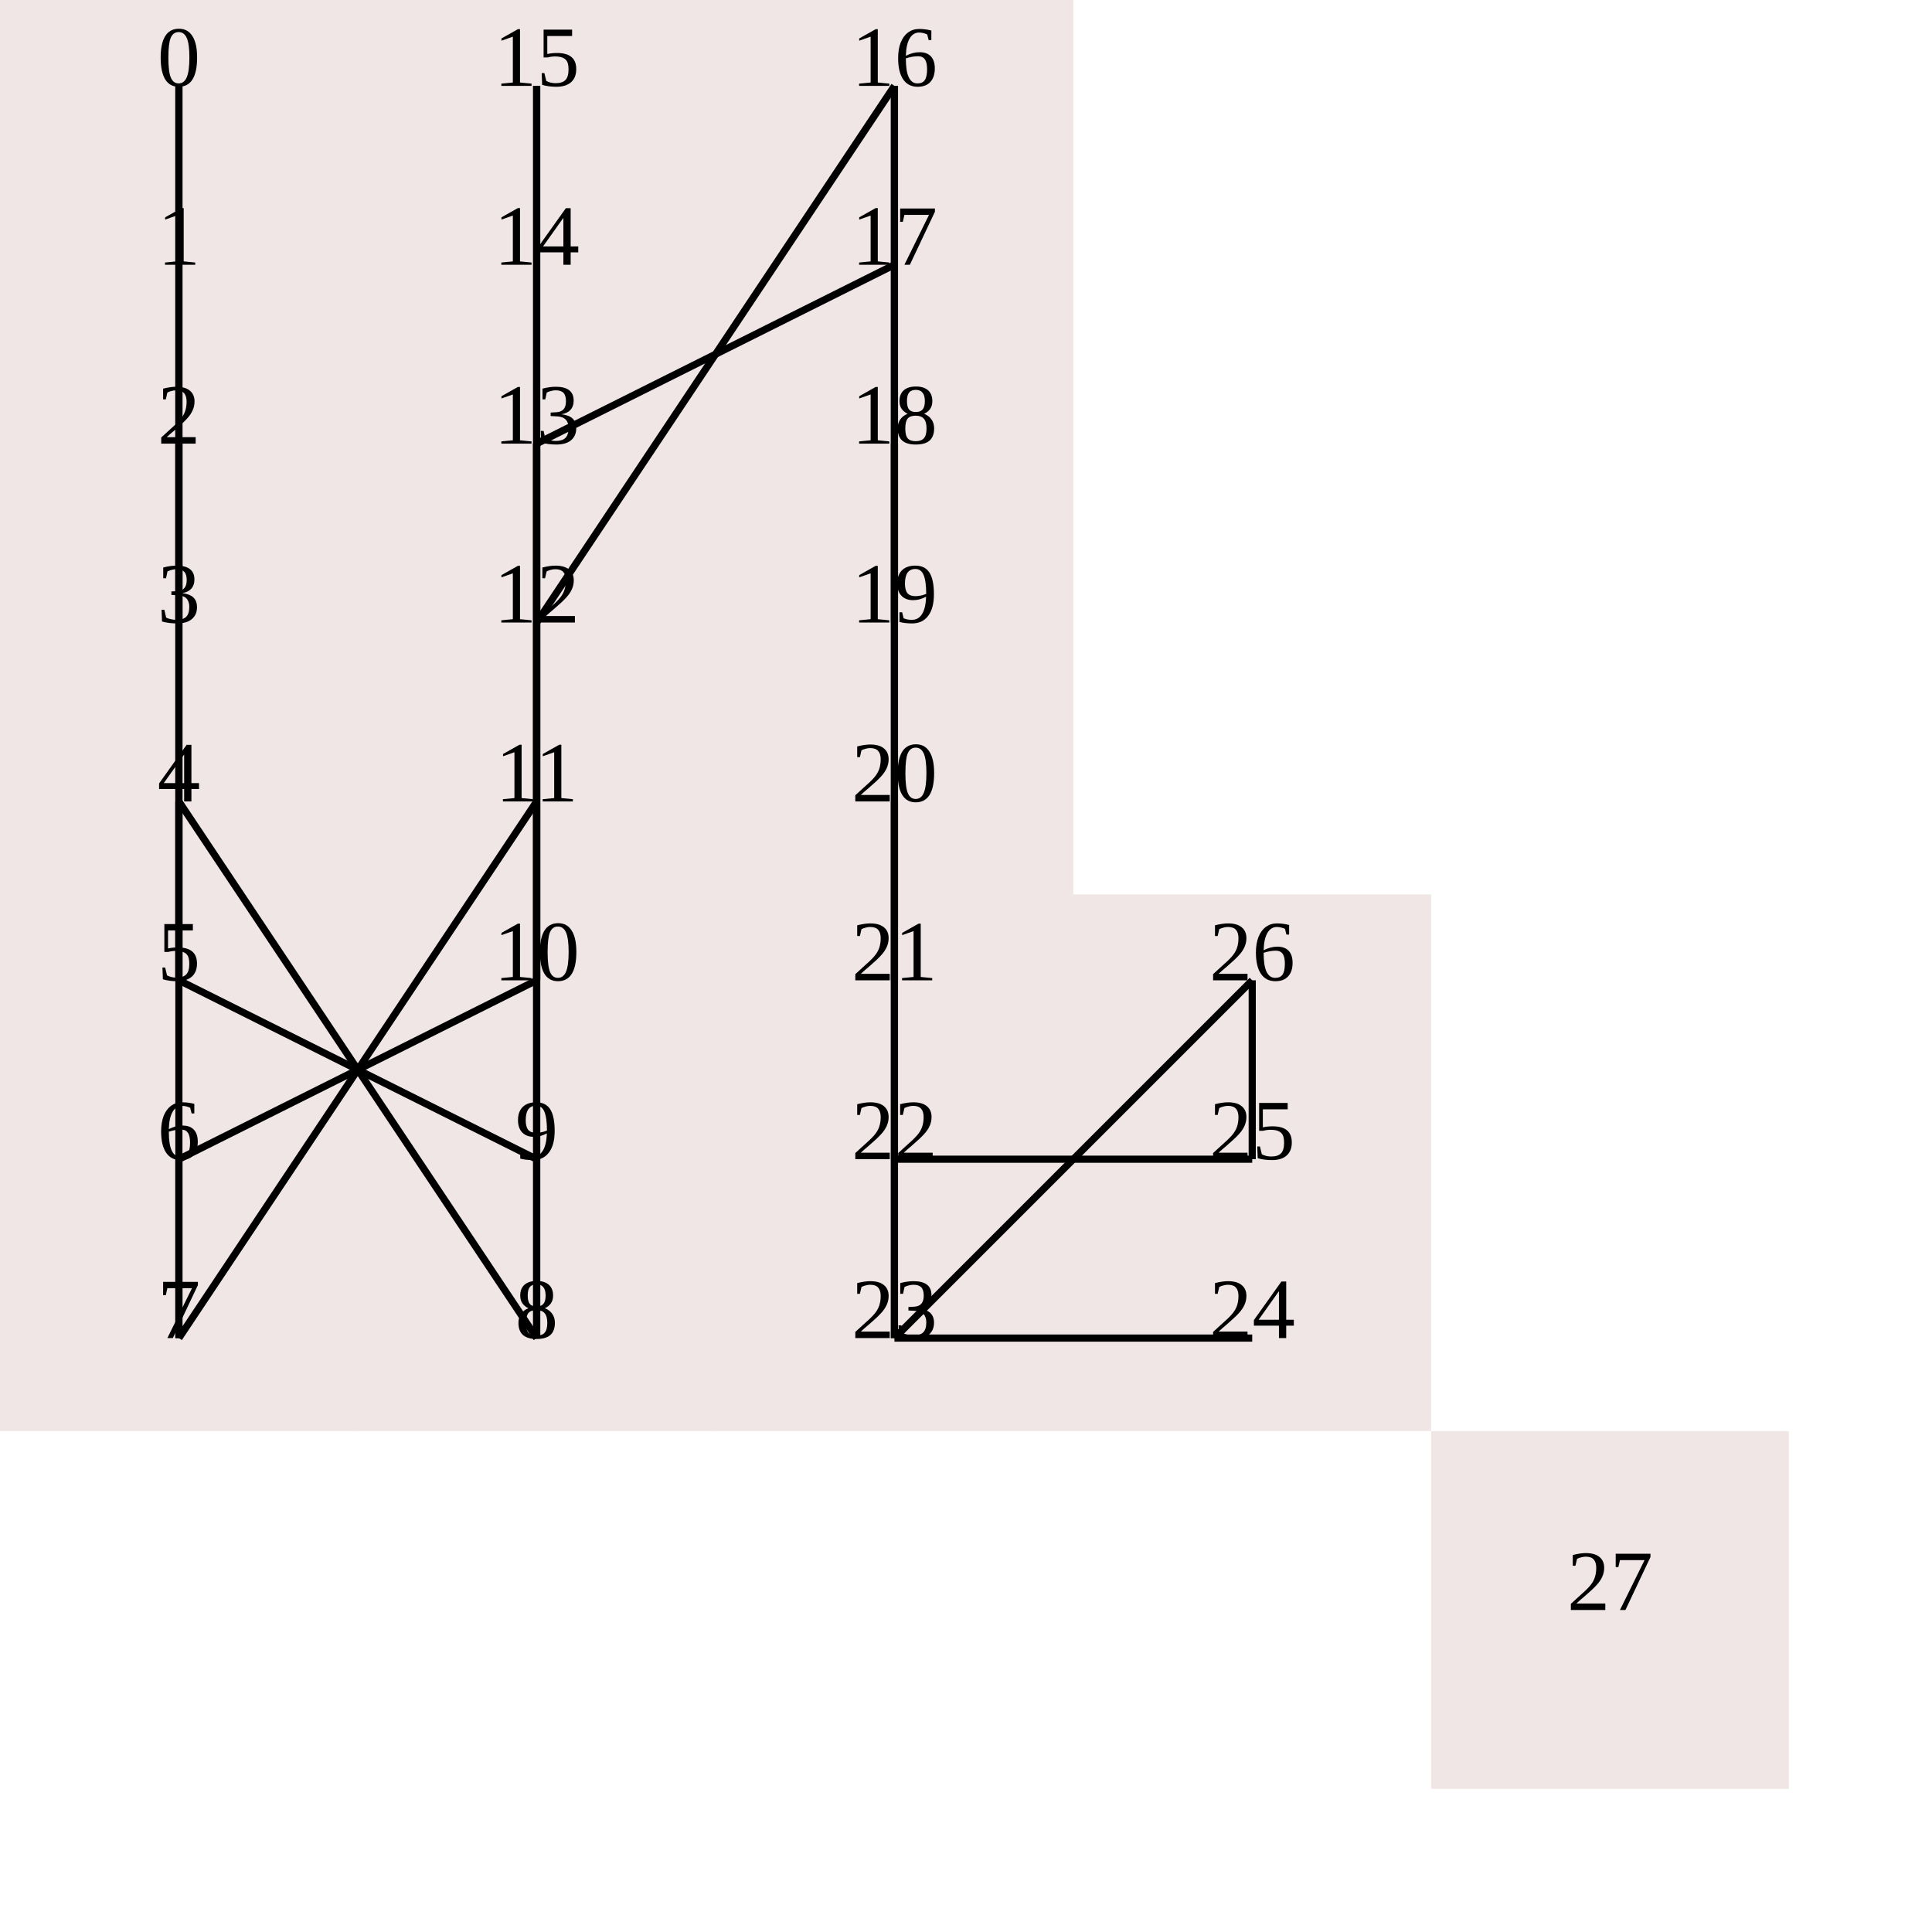
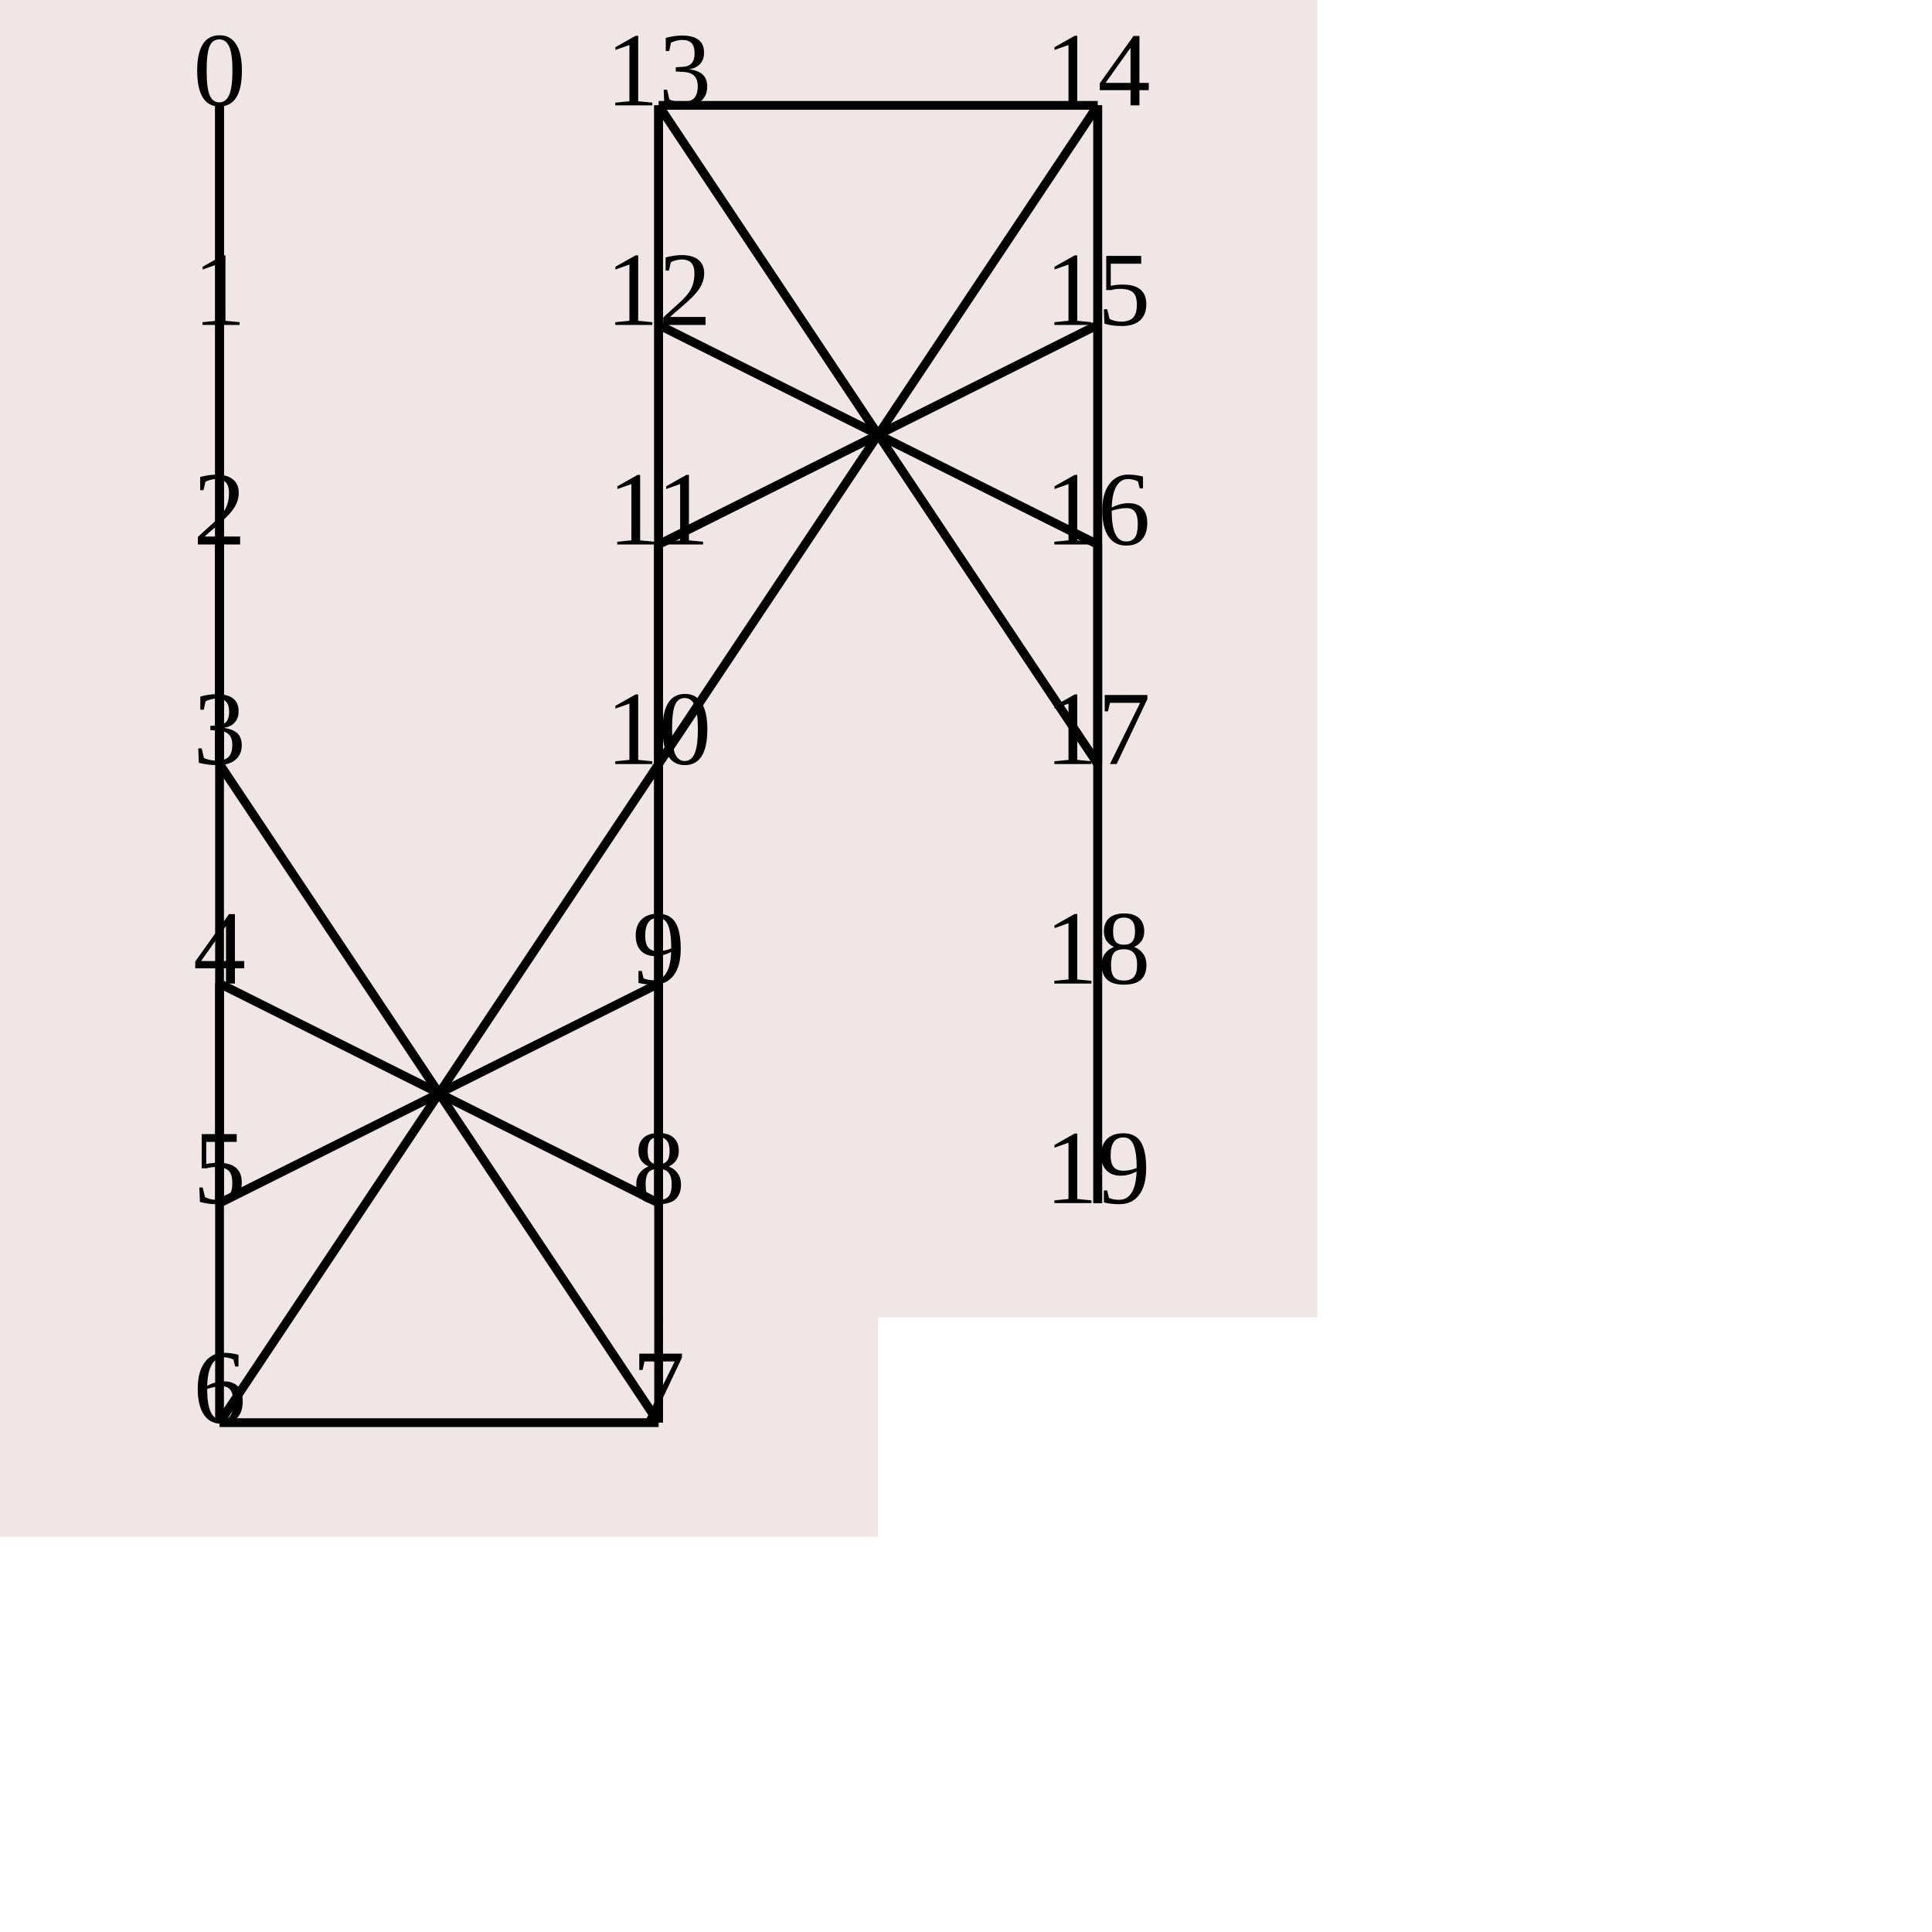
- <svg xmlns="http://www.w3.org/2000/svg" width="270" height="270">
-   <rect x="0" y="0" width="270" height="270" fill="rgb(255,255,255)" />
-   <rect x="0" y="0" width="250" height="250" fill="rgba(255,255,255,1)" />
+ <svg xmlns="http://www.w3.org/2000/svg" width="220" height="220">
+   <rect x="0" y="0" width="220" height="220" fill="rgb(255,255,255)" />
+   <rect x="0" y="0" width="200" height="200" fill="rgba(255,255,255,1)" />
  <rect x="0" y="0" width="50" height="25" fill="rgba(100,0,0,0.1)" />
  <text x="25" y="12" text-anchor="middle" alignment-baseline="middle" fill="black">0</text>
  <rect x="0" y="25" width="50" height="25" fill="rgba(100,0,0,0.1)" />
  <text x="25" y="37" text-anchor="middle" alignment-baseline="middle" fill="black">1</text>
  <rect x="0" y="50" width="50" height="25" fill="rgba(100,0,0,0.1)" />
  <text x="25" y="62" text-anchor="middle" alignment-baseline="middle" fill="black">2</text>
  <rect x="0" y="75" width="50" height="25" fill="rgba(100,0,0,0.1)" />
  <text x="25" y="87" text-anchor="middle" alignment-baseline="middle" fill="black">3</text>
  <rect x="0" y="100" width="50" height="25" fill="rgba(100,0,0,0.1)" />
  <text x="25" y="112" text-anchor="middle" alignment-baseline="middle" fill="black">4</text>
  <rect x="0" y="125" width="50" height="25" fill="rgba(100,0,0,0.1)" />
  <text x="25" y="137" text-anchor="middle" alignment-baseline="middle" fill="black">5</text>
  <rect x="0" y="150" width="50" height="25" fill="rgba(100,0,0,0.1)" />
  <text x="25" y="162" text-anchor="middle" alignment-baseline="middle" fill="black">6</text>
-   <rect x="0" y="175" width="50" height="25" fill="rgba(100,0,0,0.1)" />
-   <text x="25" y="187" text-anchor="middle" alignment-baseline="middle" fill="black">7</text>
-   <rect x="50" y="175" width="50" height="25" fill="rgba(100,0,0,0.1)" />
-   <text x="75" y="187" text-anchor="middle" alignment-baseline="middle" fill="black">8</text>
  <rect x="50" y="150" width="50" height="25" fill="rgba(100,0,0,0.1)" />
-   <text x="75" y="162" text-anchor="middle" alignment-baseline="middle" fill="black">9</text>
+   <text x="75" y="162" text-anchor="middle" alignment-baseline="middle" fill="black">7</text>
  <rect x="50" y="125" width="50" height="25" fill="rgba(100,0,0,0.1)" />
-   <text x="75" y="137" text-anchor="middle" alignment-baseline="middle" fill="black">10</text>
+   <text x="75" y="137" text-anchor="middle" alignment-baseline="middle" fill="black">8</text>
  <rect x="50" y="100" width="50" height="25" fill="rgba(100,0,0,0.1)" />
-   <text x="75" y="112" text-anchor="middle" alignment-baseline="middle" fill="black">11</text>
+   <text x="75" y="112" text-anchor="middle" alignment-baseline="middle" fill="black">9</text>
  <rect x="50" y="75" width="50" height="25" fill="rgba(100,0,0,0.1)" />
-   <text x="75" y="87" text-anchor="middle" alignment-baseline="middle" fill="black">12</text>
+   <text x="75" y="87" text-anchor="middle" alignment-baseline="middle" fill="black">10</text>
  <rect x="50" y="50" width="50" height="25" fill="rgba(100,0,0,0.1)" />
-   <text x="75" y="62" text-anchor="middle" alignment-baseline="middle" fill="black">13</text>
+   <text x="75" y="62" text-anchor="middle" alignment-baseline="middle" fill="black">11</text>
  <rect x="50" y="25" width="50" height="25" fill="rgba(100,0,0,0.1)" />
-   <text x="75" y="37" text-anchor="middle" alignment-baseline="middle" fill="black">14</text>
+   <text x="75" y="37" text-anchor="middle" alignment-baseline="middle" fill="black">12</text>
  <rect x="50" y="0" width="50" height="25" fill="rgba(100,0,0,0.1)" />
-   <text x="75" y="12" text-anchor="middle" alignment-baseline="middle" fill="black">15</text>
+   <text x="75" y="12" text-anchor="middle" alignment-baseline="middle" fill="black">13</text>
  <rect x="100" y="0" width="50" height="25" fill="rgba(100,0,0,0.1)" />
-   <text x="125" y="12" text-anchor="middle" alignment-baseline="middle" fill="black">16</text>
+   <text x="125" y="12" text-anchor="middle" alignment-baseline="middle" fill="black">14</text>
  <rect x="100" y="25" width="50" height="25" fill="rgba(100,0,0,0.1)" />
-   <text x="125" y="37" text-anchor="middle" alignment-baseline="middle" fill="black">17</text>
+   <text x="125" y="37" text-anchor="middle" alignment-baseline="middle" fill="black">15</text>
  <rect x="100" y="50" width="50" height="25" fill="rgba(100,0,0,0.1)" />
-   <text x="125" y="62" text-anchor="middle" alignment-baseline="middle" fill="black">18</text>
+   <text x="125" y="62" text-anchor="middle" alignment-baseline="middle" fill="black">16</text>
  <rect x="100" y="75" width="50" height="25" fill="rgba(100,0,0,0.1)" />
-   <text x="125" y="87" text-anchor="middle" alignment-baseline="middle" fill="black">19</text>
+   <text x="125" y="87" text-anchor="middle" alignment-baseline="middle" fill="black">17</text>
  <rect x="100" y="100" width="50" height="25" fill="rgba(100,0,0,0.1)" />
-   <text x="125" y="112" text-anchor="middle" alignment-baseline="middle" fill="black">20</text>
+   <text x="125" y="112" text-anchor="middle" alignment-baseline="middle" fill="black">18</text>
  <rect x="100" y="125" width="50" height="25" fill="rgba(100,0,0,0.1)" />
-   <text x="125" y="137" text-anchor="middle" alignment-baseline="middle" fill="black">21</text>
-   <rect x="100" y="150" width="50" height="25" fill="rgba(100,0,0,0.1)" />
-   <text x="125" y="162" text-anchor="middle" alignment-baseline="middle" fill="black">22</text>
-   <rect x="100" y="175" width="50" height="25" fill="rgba(100,0,0,0.1)" />
-   <text x="125" y="187" text-anchor="middle" alignment-baseline="middle" fill="black">23</text>
-   <rect x="150" y="175" width="50" height="25" fill="rgba(100,0,0,0.1)" />
-   <text x="175" y="187" text-anchor="middle" alignment-baseline="middle" fill="black">24</text>
-   <rect x="150" y="150" width="50" height="25" fill="rgba(100,0,0,0.1)" />
-   <text x="175" y="162" text-anchor="middle" alignment-baseline="middle" fill="black">25</text>
-   <rect x="150" y="125" width="50" height="25" fill="rgba(100,0,0,0.1)" />
-   <text x="175" y="137" text-anchor="middle" alignment-baseline="middle" fill="black">26</text>
-   <rect x="200" y="200" width="50" height="50" fill="rgba(100,0,0,0.1)" />
-   <text x="225" y="225" text-anchor="middle" alignment-baseline="middle" fill="black">27</text>
+   <text x="125" y="137" text-anchor="middle" alignment-baseline="middle" fill="black">19</text>
+   <line x1="25" y1="12" x2="25" y2="62" stroke="black" stroke-width="1" />
  <line x1="25" y1="12" x2="25" y2="37" stroke="black" stroke-width="1" />
-   <line x1="25" y1="12" x2="25" y2="62" stroke="black" stroke-width="1" />
  <line x1="25" y1="37" x2="25" y2="87" stroke="black" stroke-width="1" />
-   <line x1="25" y1="62" x2="25" y2="112" stroke="black" stroke-width="1" />
+   <line x1="25" y1="62" x2="25" y2="162" stroke="black" stroke-width="1" />
  <line x1="25" y1="62" x2="25" y2="87" stroke="black" stroke-width="1" />
-   <line x1="25" y1="87" x2="25" y2="137" stroke="black" stroke-width="1" />
-   <line x1="25" y1="112" x2="25" y2="187" stroke="black" stroke-width="1" />
-   <line x1="25" y1="112" x2="75" y2="187" stroke="black" stroke-width="1" />
+   <line x1="25" y1="87" x2="75" y2="162" stroke="black" stroke-width="1" />
+   <line x1="25" y1="112" x2="75" y2="137" stroke="black" stroke-width="1" />
  <line x1="25" y1="112" x2="25" y2="137" stroke="black" stroke-width="1" />
-   <line x1="25" y1="137" x2="75" y2="162" stroke="black" stroke-width="1" />
-   <line x1="25" y1="162" x2="25" y2="187" stroke="black" stroke-width="1" />
-   <line x1="25" y1="162" x2="75" y2="137" stroke="black" stroke-width="1" />
-   <line x1="25" y1="187" x2="75" y2="112" stroke="black" stroke-width="1" />
-   <line x1="75" y1="187" x2="75" y2="87" stroke="black" stroke-width="1" />
-   <line x1="75" y1="187" x2="75" y2="162" stroke="black" stroke-width="1" />
+   <line x1="25" y1="137" x2="75" y2="112" stroke="black" stroke-width="1" />
+   <line x1="25" y1="162" x2="75" y2="87" stroke="black" stroke-width="1" />
+   <line x1="25" y1="162" x2="75" y2="162" stroke="black" stroke-width="1" />
  <line x1="75" y1="162" x2="75" y2="62" stroke="black" stroke-width="1" />
+   <line x1="75" y1="137" x2="75" y2="37" stroke="black" stroke-width="1" />
  <line x1="75" y1="137" x2="75" y2="112" stroke="black" stroke-width="1" />
-   <line x1="75" y1="137" x2="75" y2="37" stroke="black" stroke-width="1" />
  <line x1="75" y1="112" x2="75" y2="12" stroke="black" stroke-width="1" />
  <line x1="75" y1="87" x2="125" y2="12" stroke="black" stroke-width="1" />
  <line x1="75" y1="87" x2="75" y2="62" stroke="black" stroke-width="1" />
  <line x1="75" y1="62" x2="125" y2="37" stroke="black" stroke-width="1" />
+   <line x1="75" y1="37" x2="125" y2="62" stroke="black" stroke-width="1" />
  <line x1="75" y1="37" x2="75" y2="12" stroke="black" stroke-width="1" />
-   <line x1="125" y1="12" x2="125" y2="62" stroke="black" stroke-width="1" />
+   <line x1="75" y1="12" x2="125" y2="12" stroke="black" stroke-width="1" />
+   <line x1="75" y1="12" x2="125" y2="87" stroke="black" stroke-width="1" />
+   <line x1="125" y1="12" x2="125" y2="112" stroke="black" stroke-width="1" />
  <line x1="125" y1="12" x2="125" y2="37" stroke="black" stroke-width="1" />
-   <line x1="125" y1="37" x2="125" y2="87" stroke="black" stroke-width="1" />
-   <line x1="125" y1="62" x2="125" y2="112" stroke="black" stroke-width="1" />
+   <line x1="125" y1="37" x2="125" y2="137" stroke="black" stroke-width="1" />
  <line x1="125" y1="62" x2="125" y2="87" stroke="black" stroke-width="1" />
-   <line x1="125" y1="87" x2="125" y2="137" stroke="black" stroke-width="1" />
-   <line x1="125" y1="112" x2="125" y2="162" stroke="black" stroke-width="1" />
  <line x1="125" y1="112" x2="125" y2="137" stroke="black" stroke-width="1" />
-   <line x1="125" y1="137" x2="125" y2="187" stroke="black" stroke-width="1" />
-   <line x1="125" y1="162" x2="175" y2="162" stroke="black" stroke-width="1" />
-   <line x1="125" y1="162" x2="125" y2="187" stroke="black" stroke-width="1" />
-   <line x1="125" y1="187" x2="175" y2="137" stroke="black" stroke-width="1" />
-   <line x1="125" y1="187" x2="175" y2="187" stroke="black" stroke-width="1" />
-   <line x1="175" y1="162" x2="175" y2="137" stroke="black" stroke-width="1" />
</svg>
